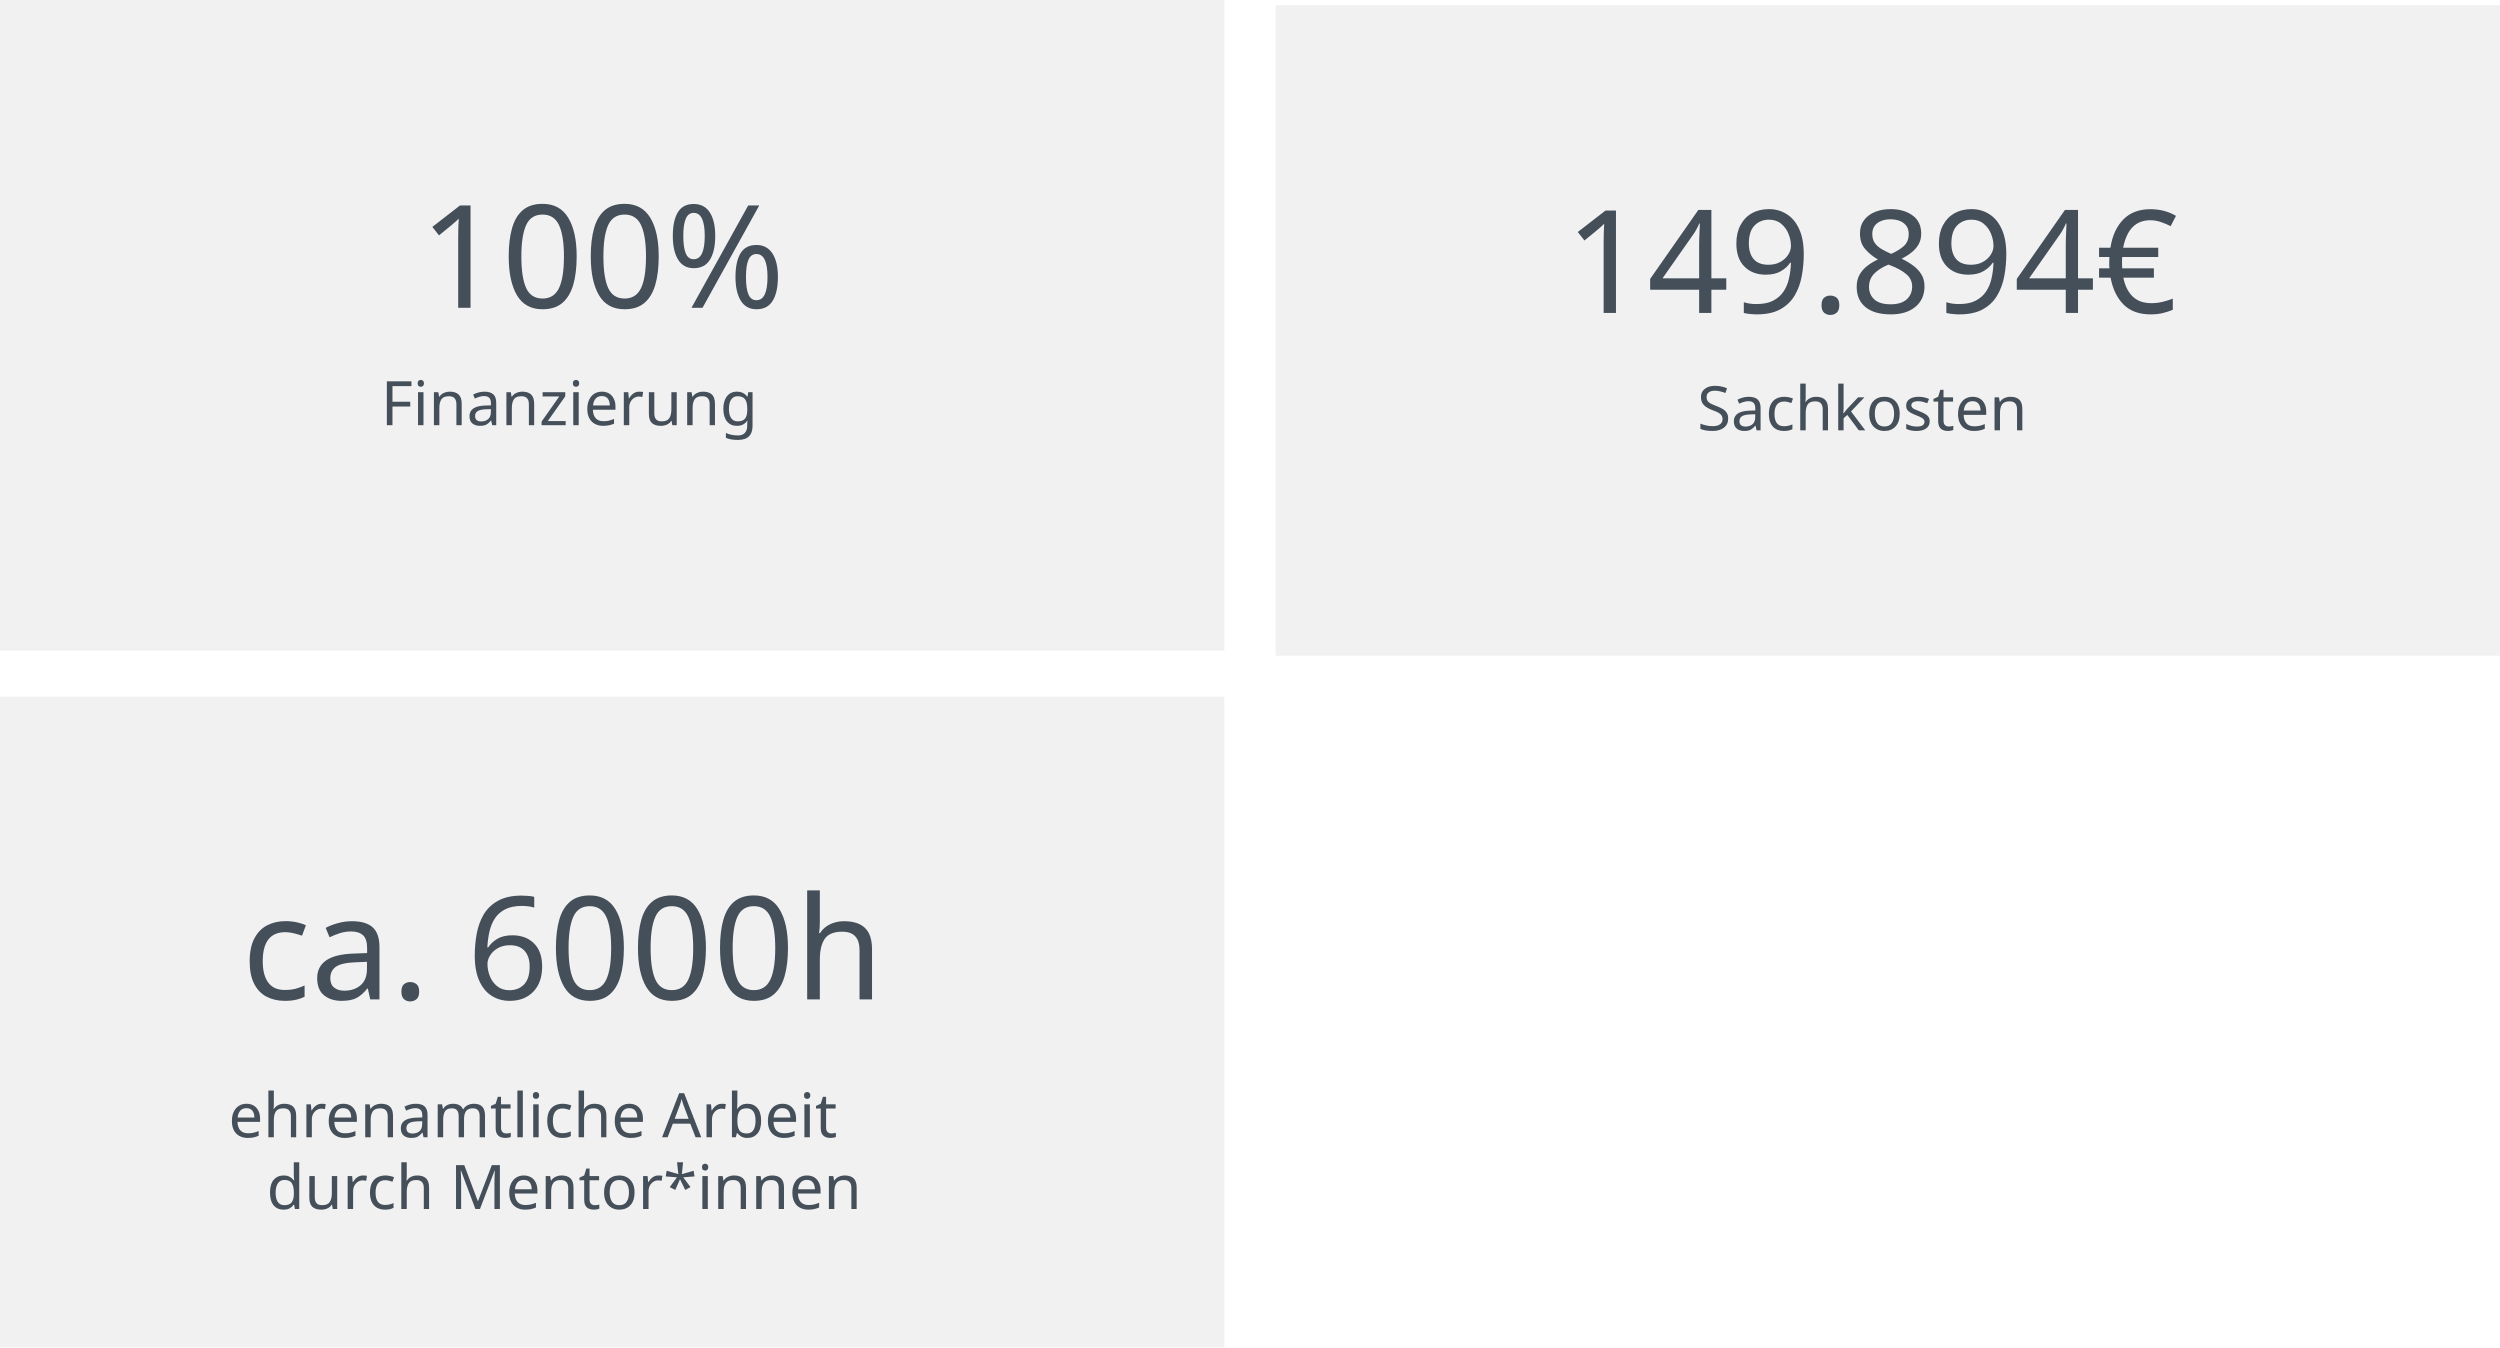
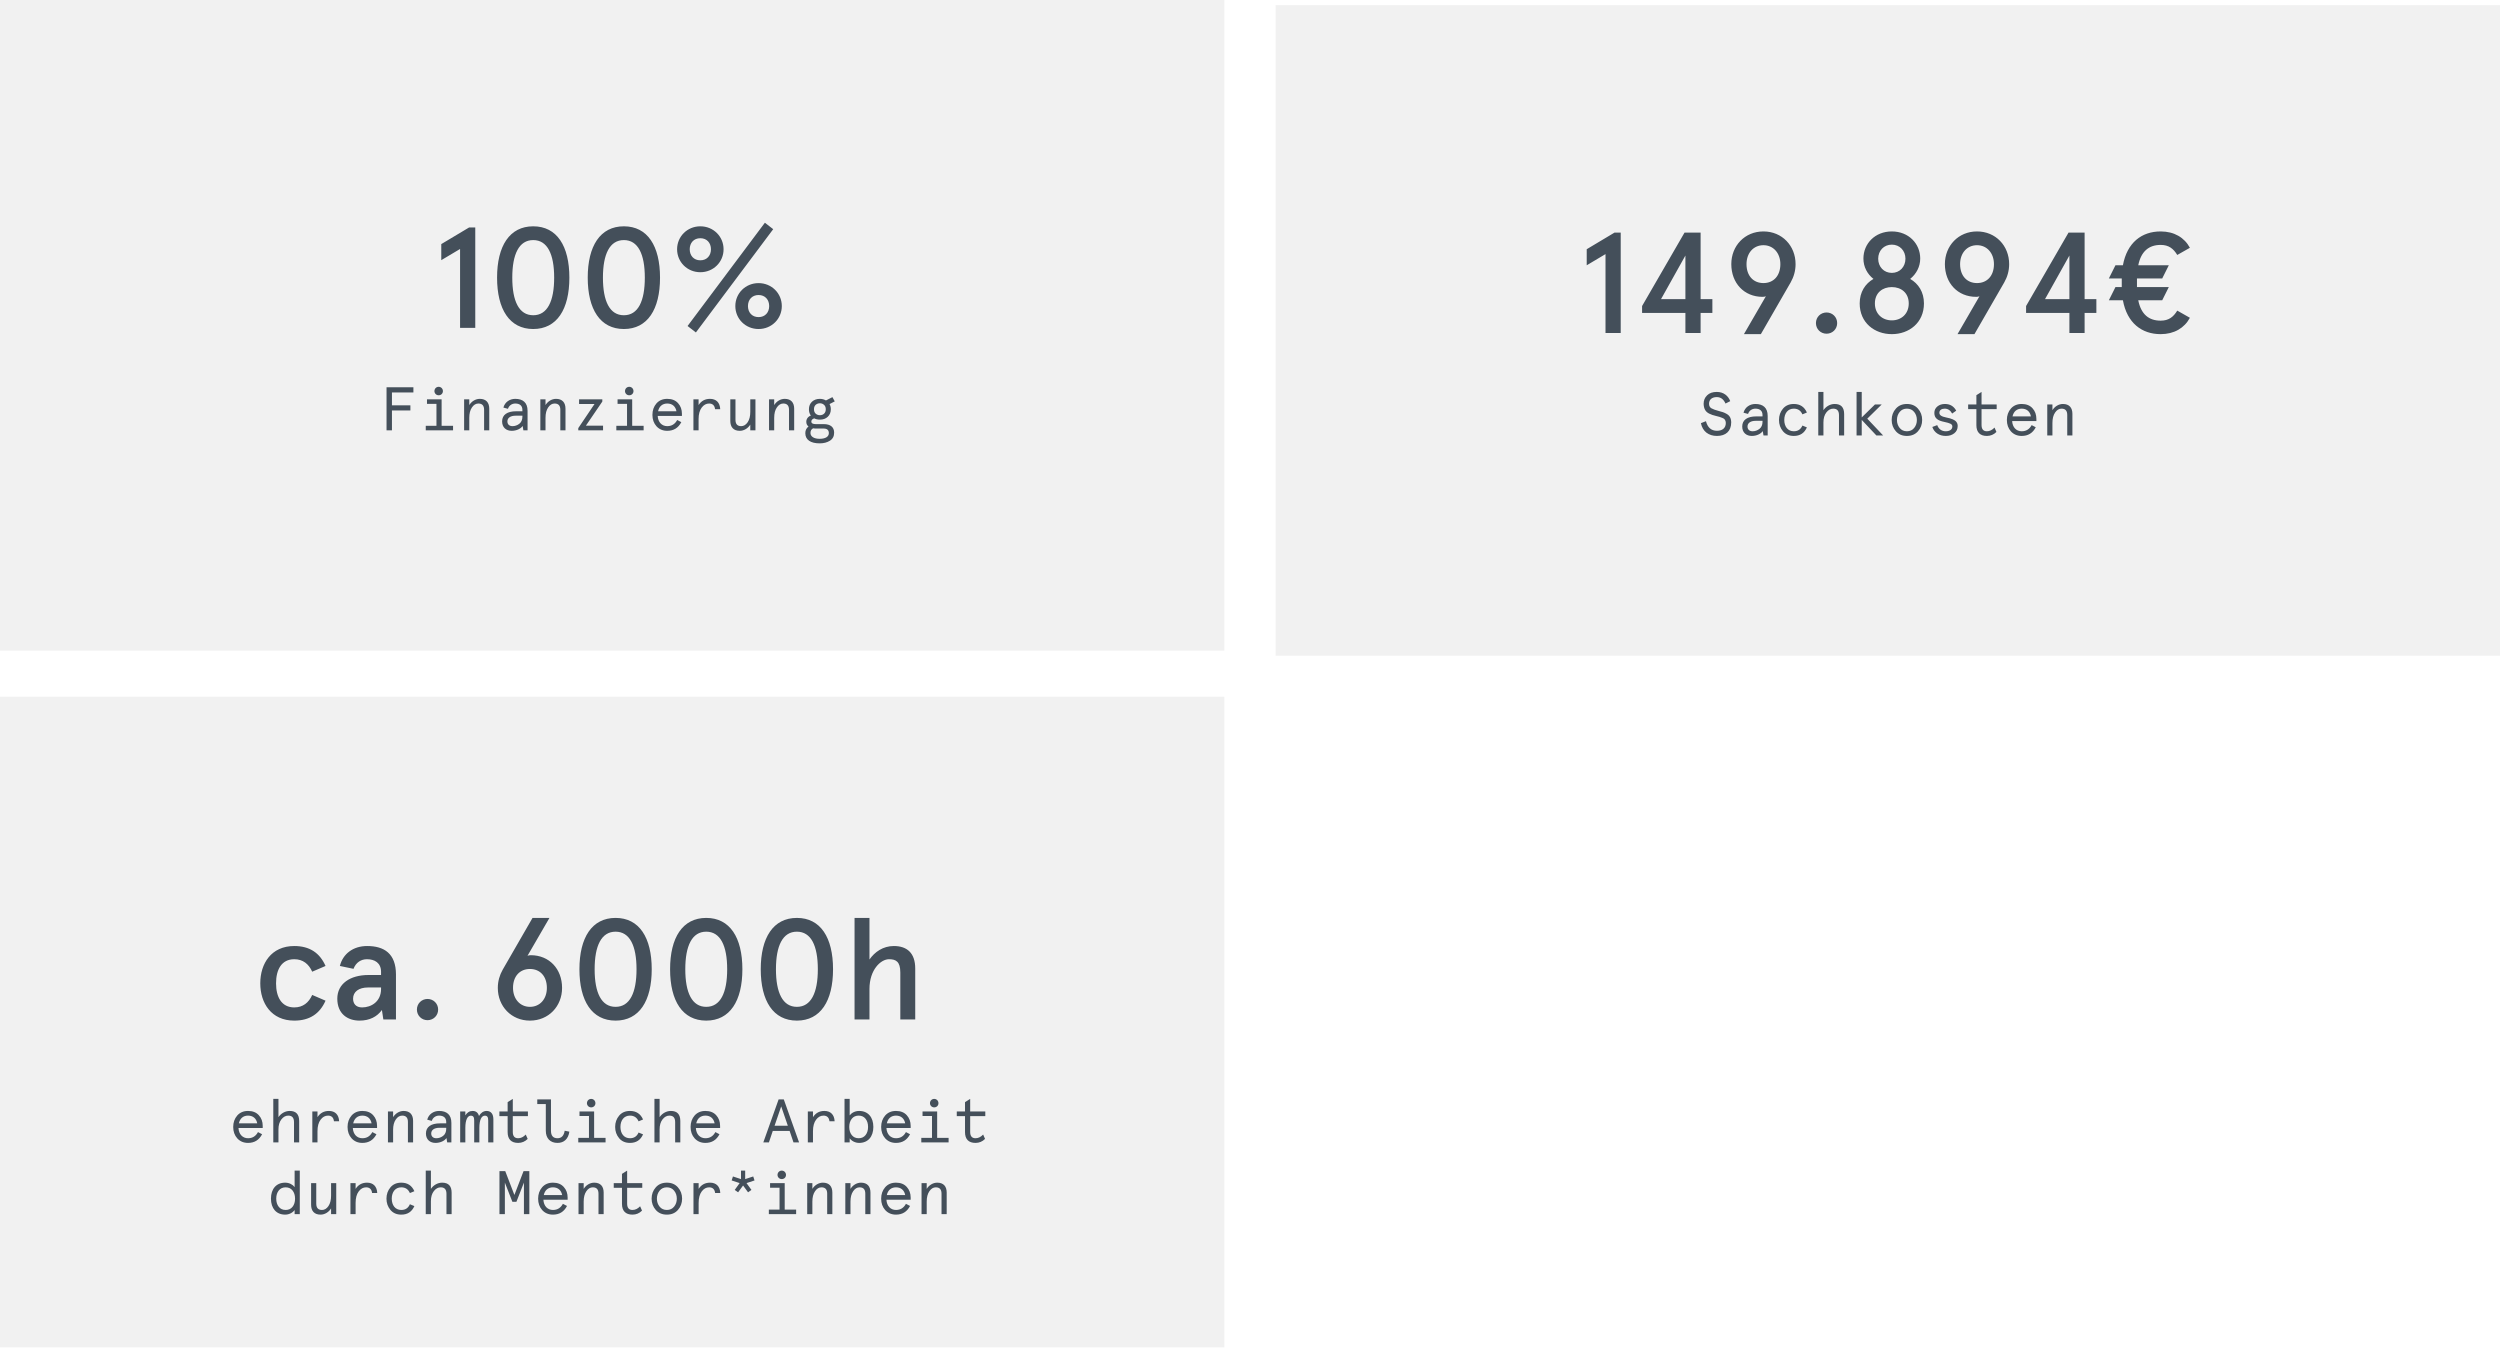
<svg xmlns="http://www.w3.org/2000/svg" width="488px" height="263px" viewBox="0 0 488 263" version="1.1">
  <defs />
  <g id="Ressourcen" stroke="none" stroke-width="1" fill="none" fill-rule="evenodd">
    <g id="Jugend-hackt" transform="translate(-621, -349)">
      <g id="Group" transform="translate(621, 349)">
        <rect id="Rectangle-3" fill="#F1F1F1" x="0" y="0" width="239" height="127" />
-         <text id="100%" font-family="ApercuPro-Medium, Apercu Pro" font-size="28" font-weight="400" line-spacing="22" fill="#444F5A">
-           <tspan x="81.909" y="60.088">100%</tspan>
-         </text>
-         <text id="Finanzierung" font-family="Apercu-Mono, Apercu Mono" font-size="12" font-weight="normal" line-spacing="14" fill="#444F5A">
-           <tspan x="74.36" y="83">Finanzierung</tspan>
-         </text>
+         <path d="M91.569,44.4 L92.773,44.4 L92.773,64 L89.805,64 L89.805,48.6 L86.137,50.784 L86.137,47.648 L91.569,44.4 Z M104.085,44.176 C108.705,44.176 111.141,48.012 111.141,54.2 C111.141,60.388 108.705,64.224 104.085,64.224 C99.465,64.224 97.029,60.388 97.029,54.2 C97.029,48.012 99.465,44.176 104.085,44.176 Z M104.085,46.864 C101.313,46.864 99.997,49.608 99.997,54.2 C99.997,58.792 101.313,61.536 104.085,61.536 C106.857,61.536 108.173,58.792 108.173,54.2 C108.173,49.608 106.857,46.864 104.085,46.864 Z M121.781,44.176 C126.401,44.176 128.837,48.012 128.837,54.2 C128.837,60.388 126.401,64.224 121.781,64.224 C117.161,64.224 114.725,60.388 114.725,54.2 C114.725,48.012 117.161,44.176 121.781,44.176 Z M121.781,46.864 C119.009,46.864 117.693,49.608 117.693,54.2 C117.693,58.792 119.009,61.536 121.781,61.536 C124.553,61.536 125.869,58.792 125.869,54.2 C125.869,49.608 124.553,46.864 121.781,46.864 Z M132.169,48.656 C132.169,46.164 134.157,44.176 136.705,44.176 C139.253,44.176 141.241,46.164 141.241,48.656 C141.241,51.148 139.253,53.136 136.705,53.136 C134.157,53.136 132.169,51.148 132.169,48.656 Z M134.633,48.656 C134.633,49.888 135.417,50.812 136.705,50.812 C137.993,50.812 138.777,49.888 138.777,48.656 C138.777,47.424 137.993,46.5 136.705,46.5 C135.417,46.5 134.633,47.424 134.633,48.656 Z M143.537,59.744 C143.537,57.252 145.525,55.264 148.073,55.264 C150.621,55.264 152.609,57.252 152.609,59.744 C152.609,62.236 150.621,64.224 148.073,64.224 C145.525,64.224 143.537,62.236 143.537,59.744 Z M146.001,59.744 C146.001,60.976 146.785,61.9 148.073,61.9 C149.361,61.9 150.145,60.976 150.145,59.744 C150.145,58.512 149.361,57.588 148.073,57.588 C146.785,57.588 146.001,58.512 146.001,59.744 Z M149.305,43.476 L150.929,44.736 L135.837,64.896 L134.213,63.636 L149.305,43.476 Z" id="100%" fill="#444F5A" />
+         <path d="M75.452,84 L75.452,75.6 L80.696,75.6 L80.696,76.608 L76.508,76.608 L76.508,79.116 L80.108,79.116 L80.108,80.124 L76.508,80.124 L76.508,84 L75.452,84 Z M85.196,78.84 L83.348,78.84 L83.348,77.952 L86.204,77.952 L86.204,83.112 L88.436,83.112 L88.436,84 L83.108,84 L83.108,83.112 L85.196,83.112 L85.196,78.84 Z M84.8,76.344 C84.8,75.876 85.16,75.504 85.628,75.504 C86.096,75.504 86.456,75.876 86.456,76.344 C86.456,76.812 86.096,77.16 85.628,77.16 C85.16,77.16 84.8,76.788 84.8,76.344 Z M95.504,79.788 L95.504,84 L94.496,84 L94.496,80.004 C94.496,79.176 94.124,78.768 93.38,78.768 C92.888,78.768 92.468,79.02 92.12,79.536 C91.772,80.04 91.604,80.712 91.604,81.564 L91.604,84 L90.596,84 L90.596,77.952 L91.604,77.952 L91.604,79.068 C92.048,78.348 92.828,77.856 93.656,77.856 C94.892,77.856 95.504,78.588 95.504,79.788 Z M99.044,82.26 C99.044,82.836 99.428,83.184 100.04,83.184 C100.52,83.184 100.964,83.028 101.36,82.728 C101.768,82.416 101.972,81.948 101.972,81.336 L101.972,81.144 L100.652,81.144 C99.632,81.144 99.044,81.576 99.044,82.26 Z M102.98,80.184 L102.98,84 L102.164,84 L102.02,83.148 C101.636,83.712 100.784,84.096 99.884,84.096 C98.816,84.096 98.012,83.448 98.012,82.26 C98.012,80.952 99.032,80.28 100.748,80.28 L101.972,80.28 L101.972,80.016 C101.972,79.14 101.396,78.768 100.58,78.768 C99.896,78.768 99.344,79.188 99.152,79.8 L98.264,79.56 C98.54,78.516 99.464,77.856 100.58,77.856 C102.068,77.856 102.98,78.588 102.98,80.184 Z M110.384,79.788 L110.384,84 L109.376,84 L109.376,80.004 C109.376,79.176 109.004,78.768 108.26,78.768 C107.768,78.768 107.348,79.02 107,79.536 C106.652,80.04 106.484,80.712 106.484,81.564 L106.484,84 L105.476,84 L105.476,77.952 L106.484,77.952 L106.484,79.068 C106.928,78.348 107.708,77.856 108.536,77.856 C109.772,77.856 110.384,78.588 110.384,79.788 Z M116.048,78.864 L113.036,78.864 L113.036,77.952 L117.572,77.952 L117.572,78.384 L114.368,83.088 L117.716,83.088 L117.716,84 L112.88,84 L112.88,83.568 L116.048,78.864 Z M122.396,78.84 L120.548,78.84 L120.548,77.952 L123.404,77.952 L123.404,83.112 L125.636,83.112 L125.636,84 L120.308,84 L120.308,83.112 L122.396,83.112 L122.396,78.84 Z M122,76.344 C122,75.876 122.36,75.504 122.828,75.504 C123.296,75.504 123.656,75.876 123.656,76.344 C123.656,76.812 123.296,77.16 122.828,77.16 C122.36,77.16 122,76.788 122,76.344 Z M133.112,80.772 L133.112,81.192 L128.384,81.192 C128.444,82.392 129.176,83.184 130.244,83.184 C131.108,83.184 131.756,82.788 132.188,81.984 L132.992,82.404 C132.404,83.532 131.492,84.096 130.244,84.096 C129.38,84.096 128.684,83.796 128.144,83.208 C127.616,82.62 127.352,81.876 127.352,80.976 C127.352,80.1 127.616,79.356 128.132,78.756 C128.66,78.156 129.368,77.856 130.244,77.856 C131.144,77.856 131.852,78.132 132.356,78.696 C132.86,79.248 133.112,79.944 133.112,80.772 Z M130.244,78.768 C129.296,78.768 128.66,79.332 128.456,80.28 L132.044,80.28 C131.864,79.32 131.216,78.768 130.244,78.768 Z M140.588,79.872 L139.58,79.872 C139.496,79.14 139.1,78.768 138.416,78.768 C137.852,78.768 137.36,79.032 136.964,79.572 C136.568,80.1 136.364,80.844 136.364,81.816 L136.364,84 L135.356,84 L135.356,77.952 L136.364,77.952 L136.364,79.068 C136.88,78.264 137.624,77.856 138.596,77.856 C139.796,77.856 140.528,78.576 140.588,79.872 Z M142.556,82.164 L142.556,77.952 L143.564,77.952 L143.564,81.948 C143.564,82.776 143.936,83.184 144.68,83.184 C145.172,83.184 145.592,82.932 145.94,82.428 C146.288,81.912 146.456,81.24 146.456,80.388 L146.456,77.952 L147.464,77.952 L147.464,84 L146.456,84 L146.456,82.884 C146.012,83.604 145.232,84.096 144.404,84.096 C143.168,84.096 142.556,83.364 142.556,82.164 Z M155.024,79.788 L155.024,84 L154.016,84 L154.016,80.004 C154.016,79.176 153.644,78.768 152.9,78.768 C152.408,78.768 151.988,79.02 151.64,79.536 C151.292,80.04 151.124,80.712 151.124,81.564 L151.124,84 L150.116,84 L150.116,77.952 L151.124,77.952 L151.124,79.068 C151.568,78.348 152.348,77.856 153.176,77.856 C154.412,77.856 155.024,78.588 155.024,79.788 Z M157.904,79.884 C157.904,79.272 158.108,78.78 158.504,78.408 C158.912,78.036 159.428,77.856 160.04,77.856 C160.472,77.856 160.868,77.964 161.228,78.168 L162.488,77.52 L162.944,78.348 L161.924,78.876 C162.092,79.164 162.176,79.5 162.176,79.884 C162.176,80.496 161.972,80.988 161.576,81.36 C161.18,81.732 160.664,81.912 160.04,81.912 C159.62,81.912 159.248,81.828 158.924,81.66 C158.552,81.804 158.372,82.008 158.372,82.284 C158.372,82.62 158.66,82.788 159.224,82.788 L160.796,82.788 C162.092,82.788 162.824,83.364 162.824,84.456 C162.824,85.164 162.548,85.68 161.996,86.028 C161.444,86.376 160.772,86.544 159.992,86.544 C158.228,86.544 157.196,85.848 157.196,84.552 C157.196,84.012 157.4,83.58 157.82,83.256 C157.532,83.028 157.388,82.728 157.388,82.332 C157.388,81.792 157.712,81.324 158.276,81.12 C158.024,80.784 157.904,80.376 157.904,79.884 Z M160.772,83.652 L159.344,83.652 C159.092,83.652 158.888,83.64 158.72,83.604 C158.372,83.784 158.204,84.084 158.204,84.516 C158.204,85.224 158.9,85.656 159.992,85.656 C161.132,85.656 161.792,85.236 161.792,84.552 C161.792,83.952 161.456,83.652 160.772,83.652 Z M159.212,79.032 C158.996,79.236 158.888,79.524 158.888,79.884 C158.888,80.244 158.996,80.532 159.212,80.736 C159.44,80.94 159.716,81.048 160.04,81.048 C160.364,81.048 160.64,80.952 160.856,80.748 C161.084,80.544 161.192,80.256 161.192,79.884 C161.192,79.512 161.084,79.236 160.856,79.032 C160.64,78.828 160.364,78.72 160.04,78.72 C159.716,78.72 159.44,78.828 159.212,79.032 Z" id="Finanzierung" fill="#444F5A" />
        <rect id="Rectangle-3" fill="#F1F1F1" x="249" y="1" width="239" height="127" />
-         <text id="149.894€" font-family="ApercuPro-Medium, Apercu Pro" font-size="28" font-weight="400" line-spacing="22" fill="#444F5A">
-           <tspan x="305.499" y="61.088">149.894€</tspan>
-         </text>
-         <text id="Sachkosten" font-family="Apercu-Mono, Apercu Mono" font-size="12" font-weight="normal" line-spacing="14" fill="#444F5A">
-           <tspan x="331.31" y="84">Sachkosten</tspan>
-         </text>
+         <path d="M315.159,45.4 L316.363,45.4 L316.363,65 L313.395,65 L313.395,49.6 L309.727,51.784 L309.727,48.648 L315.159,45.4 Z M328.991,65 L328.991,61.08 L320.535,61.08 L320.535,59.736 L328.823,45.4 L331.959,45.4 L331.959,58.392 L334.255,58.392 L334.255,61.08 L331.959,61.08 L331.959,65 L328.991,65 Z M324.231,58.392 L328.991,58.392 L328.991,49.88 L324.231,58.392 Z M344.055,57.944 C340.443,57.944 337.951,55.256 337.951,51.56 C337.951,47.976 340.583,45.176 344.223,45.176 C347.863,45.176 350.495,47.976 350.495,51.56 C350.495,52.876 350.131,54.08 349.543,55.116 L343.719,65.224 L340.415,65.224 L344.699,57.832 C344.531,57.916 344.251,57.944 344.055,57.944 Z M344.223,55.256 C346.183,55.256 347.527,53.856 347.527,51.56 C347.527,49.404 346.155,47.864 344.223,47.864 C342.263,47.864 340.919,49.404 340.919,51.56 C340.919,53.856 342.263,55.256 344.223,55.256 Z M356.543,60.996 C357.691,60.996 358.615,61.892 358.615,63.068 C358.615,64.244 357.691,65.14 356.543,65.14 C355.395,65.14 354.471,64.244 354.471,63.068 C354.471,61.892 355.395,60.996 356.543,60.996 Z M369.283,45.176 C372.559,45.176 374.827,47.556 374.827,50.468 C374.827,52.092 374.043,53.492 372.867,54.444 C374.463,55.368 375.555,56.992 375.555,59.232 C375.555,63.012 372.643,65.224 369.283,65.224 C365.923,65.224 363.011,63.012 363.011,59.232 C363.011,56.992 364.103,55.368 365.699,54.444 C364.495,53.492 363.739,52.092 363.739,50.468 C363.739,47.556 366.007,45.176 369.283,45.176 Z M369.283,56.04 C367.463,56.04 365.979,57.16 365.979,59.232 C365.979,61.304 367.463,62.536 369.283,62.536 C371.103,62.536 372.587,61.304 372.587,59.232 C372.587,57.16 371.103,56.04 369.283,56.04 Z M369.283,47.752 C367.743,47.752 366.623,48.928 366.623,50.496 C366.623,52.092 367.743,53.268 369.283,53.268 C370.823,53.268 371.943,52.092 371.943,50.496 C371.943,48.928 370.823,47.752 369.283,47.752 Z M385.747,57.944 C382.135,57.944 379.643,55.256 379.643,51.56 C379.643,47.976 382.275,45.176 385.915,45.176 C389.555,45.176 392.187,47.976 392.187,51.56 C392.187,52.876 391.823,54.08 391.235,55.116 L385.411,65.224 L382.107,65.224 L386.391,57.832 C386.223,57.916 385.943,57.944 385.747,57.944 Z M385.915,55.256 C387.875,55.256 389.219,53.856 389.219,51.56 C389.219,49.404 387.847,47.864 385.915,47.864 C383.955,47.864 382.611,49.404 382.611,51.56 C382.611,53.856 383.955,55.256 385.915,55.256 Z M403.947,65 L403.947,61.08 L395.491,61.08 L395.491,59.736 L403.779,45.4 L406.915,45.4 L406.915,58.392 L409.211,58.392 L409.211,61.08 L406.915,61.08 L406.915,65 L403.947,65 Z M399.187,58.392 L403.947,58.392 L403.947,49.88 L399.187,58.392 Z M411.647,54.36 L412.935,51.784 L414.391,51.784 C415.203,47.36 418.059,45.176 421.755,45.176 C424.415,45.176 426.403,46.38 427.467,48.368 L425.003,49.768 C424.247,48.536 423.351,47.808 421.755,47.808 C419.515,47.808 417.947,49.012 417.387,51.784 L423.351,51.784 L422.063,54.36 L417.135,54.36 L417.135,56.04 L423.351,56.04 L422.063,58.616 L417.387,58.616 C417.947,61.416 419.515,62.592 421.755,62.592 C423.351,62.592 424.247,61.864 425.003,60.632 L427.467,62.032 C426.403,64.02 424.415,65.224 421.755,65.224 C418.059,65.224 415.203,63.04 414.391,58.616 L411.647,58.616 L412.935,56.04 L414.167,56.04 L414.167,54.36 L411.647,54.36 Z" id="149.894€" fill="#444F5A" />
+         <path d="M337.742,78.304 L336.818,78.772 C336.446,77.932 335.882,77.512 335.114,77.512 C334.19,77.512 333.602,77.992 333.602,78.808 C333.602,79.216 333.758,79.516 334.058,79.696 C334.37,79.876 334.862,80.056 335.546,80.236 C336.158,80.392 336.482,80.488 336.926,80.728 C337.586,81.064 337.898,81.544 337.934,82.42 C337.934,84.196 336.842,85.096 335.15,85.096 C333.53,85.096 332.342,84.22 332.018,82.6 L333.002,82.216 C333.326,83.464 334.046,84.088 335.15,84.088 C336.206,84.088 336.878,83.56 336.878,82.564 C336.878,82.216 336.734,81.952 336.578,81.796 C336.494,81.712 336.362,81.64 336.17,81.568 C335.798,81.412 335.582,81.34 334.97,81.196 C334.382,81.052 334.094,80.968 333.614,80.728 C332.942,80.38 332.594,79.852 332.546,78.844 C332.546,78.16 332.774,77.596 333.23,77.164 C333.686,76.72 334.31,76.504 335.114,76.504 C336.47,76.504 337.358,77.284 337.742,78.304 Z M341.114,83.26 C341.114,83.836 341.498,84.184 342.11,84.184 C342.59,84.184 343.034,84.028 343.43,83.728 C343.838,83.416 344.042,82.948 344.042,82.336 L344.042,82.144 L342.722,82.144 C341.702,82.144 341.114,82.576 341.114,83.26 Z M345.05,81.184 L345.05,85 L344.234,85 L344.09,84.148 C343.706,84.712 342.854,85.096 341.954,85.096 C340.886,85.096 340.082,84.448 340.082,83.26 C340.082,81.952 341.102,81.28 342.818,81.28 L344.042,81.28 L344.042,81.016 C344.042,80.14 343.466,79.768 342.65,79.768 C341.966,79.768 341.414,80.188 341.222,80.8 L340.334,80.56 C340.61,79.516 341.534,78.856 342.65,78.856 C344.138,78.856 345.05,79.588 345.05,81.184 Z M351.83,83.068 L352.706,83.428 C352.214,84.544 351.362,85.096 350.15,85.096 C349.262,85.096 348.554,84.796 348.038,84.184 C347.522,83.572 347.258,82.84 347.258,81.976 C347.258,81.112 347.522,80.38 348.038,79.768 C348.554,79.156 349.262,78.856 350.15,78.856 C351.362,78.856 352.214,79.408 352.706,80.524 L351.83,80.884 C351.506,80.14 350.954,79.768 350.15,79.768 C348.986,79.768 348.29,80.68 348.29,81.976 C348.29,83.272 348.986,84.184 350.15,84.184 C350.954,84.184 351.506,83.812 351.83,83.068 Z M359.978,80.824 L359.978,85 L358.97,85 L358.97,81.04 C358.97,80.188 358.598,79.768 357.854,79.768 C357.338,79.768 356.894,80.008 356.51,80.5 C356.126,80.992 355.934,81.64 355.934,82.468 L355.934,85 L354.926,85 L354.926,76.504 L355.934,76.504 L355.934,80.068 C356.414,79.36 357.23,78.856 358.13,78.856 C359.366,78.856 359.978,79.516 359.978,80.824 Z M362.402,85 L362.402,76.504 L363.41,76.504 L363.41,81.484 L365.99,78.952 L367.31,78.952 L364.49,81.724 L367.586,85 L366.266,85 L363.41,81.964 L363.41,85 L362.402,85 Z M370.07,84.184 C369.53,83.572 369.254,82.84 369.254,81.976 C369.254,81.112 369.53,80.38 370.07,79.768 C370.61,79.156 371.33,78.856 372.23,78.856 C373.13,78.856 373.85,79.156 374.39,79.768 C374.93,80.38 375.206,81.112 375.206,81.976 C375.206,82.84 374.93,83.572 374.39,84.184 C373.85,84.796 373.13,85.096 372.23,85.096 C371.33,85.096 370.61,84.796 370.07,84.184 Z M370.814,80.416 C370.466,80.848 370.286,81.364 370.286,81.976 C370.286,82.588 370.466,83.104 370.814,83.536 C371.162,83.968 371.642,84.184 372.23,84.184 C372.818,84.184 373.298,83.968 373.646,83.536 C373.994,83.104 374.174,82.588 374.174,81.976 C374.174,81.364 373.994,80.848 373.646,80.416 C373.298,79.984 372.818,79.768 372.23,79.768 C371.642,79.768 371.162,79.984 370.814,80.416 Z M379.646,78.856 C380.642,78.856 381.374,79.288 381.854,80.164 L381.062,80.728 C380.714,80.092 380.222,79.768 379.61,79.768 C379.034,79.768 378.566,80.032 378.566,80.572 C378.566,81.064 379.01,81.316 379.97,81.508 C380.486,81.616 380.81,81.688 381.206,81.868 C381.77,82.108 382.142,82.516 382.142,83.152 C382.142,83.752 381.914,84.232 381.47,84.58 C381.026,84.928 380.474,85.096 379.814,85.096 C378.566,85.096 377.558,84.46 377.186,83.344 L378.146,82.984 C378.422,83.74 378.998,84.184 379.814,84.184 C380.546,84.184 381.098,83.86 381.098,83.248 C381.098,82.768 380.642,82.6 379.538,82.36 C378.302,82.108 377.582,81.676 377.582,80.608 C377.582,80.08 377.786,79.66 378.182,79.336 C378.578,79.012 379.07,78.856 379.646,78.856 Z M385.79,79.864 L384.182,79.864 L384.182,78.952 L385.79,78.952 L385.79,77.14 L386.798,76.504 L386.798,78.952 L389.75,78.952 L389.75,79.864 L386.798,79.864 L386.798,82.96 C386.798,83.776 387.146,84.184 387.842,84.184 C388.382,84.184 388.874,83.944 389.33,83.464 L389.702,84.316 C389.186,84.832 388.562,85.096 387.842,85.096 C386.51,85.096 385.79,84.388 385.79,82.996 L385.79,79.864 Z M397.502,81.772 L397.502,82.192 L392.774,82.192 C392.834,83.392 393.566,84.184 394.634,84.184 C395.498,84.184 396.146,83.788 396.578,82.984 L397.382,83.404 C396.794,84.532 395.882,85.096 394.634,85.096 C393.77,85.096 393.074,84.796 392.534,84.208 C392.006,83.62 391.742,82.876 391.742,81.976 C391.742,81.1 392.006,80.356 392.522,79.756 C393.05,79.156 393.758,78.856 394.634,78.856 C395.534,78.856 396.242,79.132 396.746,79.696 C397.25,80.248 397.502,80.944 397.502,81.772 Z M394.634,79.768 C393.686,79.768 393.05,80.332 392.846,81.28 L396.434,81.28 C396.254,80.32 395.606,79.768 394.634,79.768 Z M404.534,80.788 L404.534,85 L403.526,85 L403.526,81.004 C403.526,80.176 403.154,79.768 402.41,79.768 C401.918,79.768 401.498,80.02 401.15,80.536 C400.802,81.04 400.634,81.712 400.634,82.564 L400.634,85 L399.626,85 L399.626,78.952 L400.634,78.952 L400.634,80.068 C401.078,79.348 401.858,78.856 402.686,78.856 C403.922,78.856 404.534,79.588 404.534,80.788 Z" id="Sachkosten" fill="#444F5A" />
        <rect id="Rectangle-3" fill="#F1F1F1" x="0" y="136" width="239" height="127" />
-         <text id="ca.-6000h" font-family="ApercuPro-Medium, Apercu Pro" font-size="28" font-weight="400" line-spacing="22" fill="#444F5A">
-           <tspan x="47.193" y="195.088">ca. 6000h</tspan>
-         </text>
-         <text id="ehrenamtliche-Arbeit" font-family="Apercu-Mono, Apercu Mono" font-size="12" font-weight="normal" line-spacing="14" fill="#444F5A">
-           <tspan x="44.61" y="222">ehrenamtliche Arbeit </tspan>
-           <tspan x="52.05" y="236">durch Mentor*innen</tspan>
-         </text>
+         <path d="M60.941,194.212 L63.545,195.332 C62.425,197.88 60.437,199.224 57.441,199.224 C52.961,199.224 50.805,195.808 50.805,191.944 C50.805,188.08 52.961,184.664 57.441,184.664 C60.437,184.664 62.425,186.008 63.545,188.556 L60.941,189.676 C60.269,188.164 59.121,187.24 57.441,187.24 C54.949,187.24 53.885,189.284 53.885,191.944 C53.885,194.604 54.949,196.648 57.441,196.648 C59.121,196.648 60.269,195.724 60.941,194.212 Z M65.841,194.94 C65.841,192.028 68.333,190.32 71.945,190.32 L74.381,190.32 L74.381,189.704 C74.381,187.94 73.121,187.24 71.637,187.24 C70.489,187.24 69.481,187.856 69.005,189.116 L66.345,188.556 C66.933,186.176 68.949,184.664 71.665,184.664 C74.941,184.664 77.293,186.092 77.293,190.236 L77.293,199 L74.829,199 L74.549,197.152 C73.625,198.44 72.169,199.224 70.181,199.224 C67.829,199.224 65.841,197.88 65.841,194.94 Z M68.921,194.94 C68.921,195.892 69.453,196.648 70.685,196.648 C72.477,196.648 74.381,195.5 74.381,193.064 L74.381,192.756 L71.833,192.756 C70.041,192.756 68.921,193.596 68.921,194.94 Z M83.453,194.996 C84.601,194.996 85.525,195.892 85.525,197.068 C85.525,198.244 84.601,199.14 83.453,199.14 C82.305,199.14 81.381,198.244 81.381,197.068 C81.381,195.892 82.305,194.996 83.453,194.996 Z M103.613,186.456 C107.225,186.456 109.717,189.144 109.717,192.84 C109.717,196.424 107.085,199.224 103.445,199.224 C99.805,199.224 97.173,196.424 97.173,192.84 C97.173,191.524 97.537,190.32 98.125,189.284 L103.949,179.176 L107.253,179.176 L102.969,186.568 C103.137,186.484 103.417,186.456 103.613,186.456 Z M103.445,189.144 C101.485,189.144 100.141,190.544 100.141,192.84 C100.141,194.996 101.513,196.536 103.445,196.536 C105.405,196.536 106.749,194.996 106.749,192.84 C106.749,190.544 105.405,189.144 103.445,189.144 Z M120.161,179.176 C124.781,179.176 127.217,183.012 127.217,189.2 C127.217,195.388 124.781,199.224 120.161,199.224 C115.541,199.224 113.105,195.388 113.105,189.2 C113.105,183.012 115.541,179.176 120.161,179.176 Z M120.161,181.864 C117.389,181.864 116.073,184.608 116.073,189.2 C116.073,193.792 117.389,196.536 120.161,196.536 C122.933,196.536 124.249,193.792 124.249,189.2 C124.249,184.608 122.933,181.864 120.161,181.864 Z M137.857,179.176 C142.477,179.176 144.913,183.012 144.913,189.2 C144.913,195.388 142.477,199.224 137.857,199.224 C133.237,199.224 130.801,195.388 130.801,189.2 C130.801,183.012 133.237,179.176 137.857,179.176 Z M137.857,181.864 C135.085,181.864 133.769,184.608 133.769,189.2 C133.769,193.792 135.085,196.536 137.857,196.536 C140.629,196.536 141.945,193.792 141.945,189.2 C141.945,184.608 140.629,181.864 137.857,181.864 Z M155.553,179.176 C160.173,179.176 162.609,183.012 162.609,189.2 C162.609,195.388 160.173,199.224 155.553,199.224 C150.933,199.224 148.497,195.388 148.497,189.2 C148.497,183.012 150.933,179.176 155.553,179.176 Z M155.553,181.864 C152.781,181.864 151.465,184.608 151.465,189.2 C151.465,193.792 152.781,196.536 155.553,196.536 C158.325,196.536 159.641,193.792 159.641,189.2 C159.641,184.608 158.325,181.864 155.553,181.864 Z M166.809,179.176 L169.721,179.176 L169.721,187.296 C170.729,185.84 172.353,184.664 174.481,184.664 C177.085,184.664 178.653,186.064 178.653,189.06 L178.653,199 L175.741,199 L175.741,189.816 C175.741,187.66 174.845,187.24 173.529,187.24 C171.933,187.24 169.721,189.284 169.721,193.036 L169.721,199 L166.809,199 L166.809,179.176 Z" id="ca.-6000h" fill="#444F5A" />
+         <path d="M51.282,219.772 L51.282,220.192 L46.554,220.192 C46.614,221.392 47.346,222.184 48.414,222.184 C49.278,222.184 49.926,221.788 50.358,220.984 L51.162,221.404 C50.574,222.532 49.662,223.096 48.414,223.096 C47.55,223.096 46.854,222.796 46.314,222.208 C45.786,221.62 45.522,220.876 45.522,219.976 C45.522,219.1 45.786,218.356 46.302,217.756 C46.83,217.156 47.538,216.856 48.414,216.856 C49.314,216.856 50.022,217.132 50.526,217.696 C51.03,218.248 51.282,218.944 51.282,219.772 Z M48.414,217.768 C47.466,217.768 46.83,218.332 46.626,219.28 L50.214,219.28 C50.034,218.32 49.386,217.768 48.414,217.768 Z M58.398,218.824 L58.398,223 L57.39,223 L57.39,219.04 C57.39,218.188 57.018,217.768 56.274,217.768 C55.758,217.768 55.314,218.008 54.93,218.5 C54.546,218.992 54.354,219.64 54.354,220.468 L54.354,223 L53.346,223 L53.346,214.504 L54.354,214.504 L54.354,218.068 C54.834,217.36 55.65,216.856 56.55,216.856 C57.786,216.856 58.398,217.516 58.398,218.824 Z M66.198,218.872 L65.19,218.872 C65.106,218.14 64.71,217.768 64.026,217.768 C63.462,217.768 62.97,218.032 62.574,218.572 C62.178,219.1 61.974,219.844 61.974,220.816 L61.974,223 L60.966,223 L60.966,216.952 L61.974,216.952 L61.974,218.068 C62.49,217.264 63.234,216.856 64.206,216.856 C65.406,216.856 66.138,217.576 66.198,218.872 Z M73.602,219.772 L73.602,220.192 L68.874,220.192 C68.934,221.392 69.666,222.184 70.734,222.184 C71.598,222.184 72.246,221.788 72.678,220.984 L73.482,221.404 C72.894,222.532 71.982,223.096 70.734,223.096 C69.87,223.096 69.174,222.796 68.634,222.208 C68.106,221.62 67.842,220.876 67.842,219.976 C67.842,219.1 68.106,218.356 68.622,217.756 C69.15,217.156 69.858,216.856 70.734,216.856 C71.634,216.856 72.342,217.132 72.846,217.696 C73.35,218.248 73.602,218.944 73.602,219.772 Z M70.734,217.768 C69.786,217.768 69.15,218.332 68.946,219.28 L72.534,219.28 C72.354,218.32 71.706,217.768 70.734,217.768 Z M80.634,218.788 L80.634,223 L79.626,223 L79.626,219.004 C79.626,218.176 79.254,217.768 78.51,217.768 C78.018,217.768 77.598,218.02 77.25,218.536 C76.902,219.04 76.734,219.712 76.734,220.564 L76.734,223 L75.726,223 L75.726,216.952 L76.734,216.952 L76.734,218.068 C77.178,217.348 77.958,216.856 78.786,216.856 C80.022,216.856 80.634,217.588 80.634,218.788 Z M84.174,221.26 C84.174,221.836 84.558,222.184 85.17,222.184 C85.65,222.184 86.094,222.028 86.49,221.728 C86.898,221.416 87.102,220.948 87.102,220.336 L87.102,220.144 L85.782,220.144 C84.762,220.144 84.174,220.576 84.174,221.26 Z M88.11,219.184 L88.11,223 L87.294,223 L87.15,222.148 C86.766,222.712 85.914,223.096 85.014,223.096 C83.946,223.096 83.142,222.448 83.142,221.26 C83.142,219.952 84.162,219.28 85.878,219.28 L87.102,219.28 L87.102,219.016 C87.102,218.14 86.526,217.768 85.71,217.768 C85.026,217.768 84.474,218.188 84.282,218.8 L83.394,218.56 C83.67,217.516 84.594,216.856 85.71,216.856 C87.198,216.856 88.11,217.588 88.11,219.184 Z M96.306,218.488 L96.306,223 L95.298,223 L95.298,218.704 C95.298,218.044 95.106,217.78 94.638,217.78 C94.014,217.78 93.57,218.56 93.57,220.156 L93.57,223 L92.562,223 L92.562,218.704 C92.562,218.044 92.37,217.78 91.902,217.78 C91.278,217.78 90.834,218.56 90.834,220.156 L90.834,223 L89.826,223 L89.826,216.952 L90.834,216.952 L90.834,217.72 C91.194,217.144 91.662,216.856 92.25,216.856 C92.898,216.856 93.318,217.18 93.498,217.84 C93.822,217.252 94.362,216.856 94.986,216.856 C95.79,216.856 96.306,217.384 96.306,218.488 Z M99.09,217.864 L97.482,217.864 L97.482,216.952 L99.09,216.952 L99.09,215.14 L100.098,214.504 L100.098,216.952 L103.05,216.952 L103.05,217.864 L100.098,217.864 L100.098,220.96 C100.098,221.776 100.446,222.184 101.142,222.184 C101.682,222.184 102.174,221.944 102.63,221.464 L103.002,222.316 C102.486,222.832 101.862,223.096 101.142,223.096 C99.81,223.096 99.09,222.388 99.09,220.996 L99.09,217.864 Z M106.542,220.72 L106.542,215.512 L104.874,215.512 L104.874,214.6 L107.55,214.6 L107.55,220.72 C107.55,221.692 107.97,222.184 108.822,222.184 C109.602,222.184 110.07,221.692 110.226,220.72 L111.138,220.9 C110.934,222.34 110.082,223.096 108.822,223.096 C107.418,223.096 106.542,222.22 106.542,220.72 Z M114.966,217.84 L113.118,217.84 L113.118,216.952 L115.974,216.952 L115.974,222.112 L118.206,222.112 L118.206,223 L112.878,223 L112.878,222.112 L114.966,222.112 L114.966,217.84 Z M114.57,215.344 C114.57,214.876 114.93,214.504 115.398,214.504 C115.866,214.504 116.226,214.876 116.226,215.344 C116.226,215.812 115.866,216.16 115.398,216.16 C114.93,216.16 114.57,215.788 114.57,215.344 Z M124.65,221.068 L125.526,221.428 C125.034,222.544 124.182,223.096 122.97,223.096 C122.082,223.096 121.374,222.796 120.858,222.184 C120.342,221.572 120.078,220.84 120.078,219.976 C120.078,219.112 120.342,218.38 120.858,217.768 C121.374,217.156 122.082,216.856 122.97,216.856 C124.182,216.856 125.034,217.408 125.526,218.524 L124.65,218.884 C124.326,218.14 123.774,217.768 122.97,217.768 C121.806,217.768 121.11,218.68 121.11,219.976 C121.11,221.272 121.806,222.184 122.97,222.184 C123.774,222.184 124.326,221.812 124.65,221.068 Z M132.798,218.824 L132.798,223 L131.79,223 L131.79,219.04 C131.79,218.188 131.418,217.768 130.674,217.768 C130.158,217.768 129.714,218.008 129.33,218.5 C128.946,218.992 128.754,219.64 128.754,220.468 L128.754,223 L127.746,223 L127.746,214.504 L128.754,214.504 L128.754,218.068 C129.234,217.36 130.05,216.856 130.95,216.856 C132.186,216.856 132.798,217.516 132.798,218.824 Z M140.562,219.772 L140.562,220.192 L135.834,220.192 C135.894,221.392 136.626,222.184 137.694,222.184 C138.558,222.184 139.206,221.788 139.638,220.984 L140.442,221.404 C139.854,222.532 138.942,223.096 137.694,223.096 C136.83,223.096 136.134,222.796 135.594,222.208 C135.066,221.62 134.802,220.876 134.802,219.976 C134.802,219.1 135.066,218.356 135.582,217.756 C136.11,217.156 136.818,216.856 137.694,216.856 C138.594,216.856 139.302,217.132 139.806,217.696 C140.31,218.248 140.562,218.944 140.562,219.772 Z M137.694,217.768 C136.746,217.768 136.11,218.332 135.906,219.28 L139.494,219.28 C139.314,218.32 138.666,217.768 137.694,217.768 Z M148.998,223 L151.986,214.6 L152.994,214.6 L155.982,223 L154.89,223 L154.134,220.756 L150.846,220.756 L150.09,223 L148.998,223 Z M153.786,219.748 L152.49,215.968 L151.194,219.748 L153.786,219.748 Z M162.918,218.872 L161.91,218.872 C161.826,218.14 161.43,217.768 160.746,217.768 C160.182,217.768 159.69,218.032 159.294,218.572 C158.898,219.1 158.694,219.844 158.694,220.816 L158.694,223 L157.686,223 L157.686,216.952 L158.694,216.952 L158.694,218.068 C159.21,217.264 159.954,216.856 160.926,216.856 C162.126,216.856 162.858,217.576 162.918,218.872 Z M167.706,223.096 C166.926,223.096 166.23,222.712 165.858,222.196 L165.858,223 L164.85,223 L164.85,214.504 L165.858,214.504 L165.858,217.72 C166.23,217.228 166.902,216.856 167.706,216.856 C169.446,216.856 170.478,218.092 170.478,219.976 C170.478,221.86 169.446,223.096 167.706,223.096 Z M168.954,221.572 C169.278,221.164 169.446,220.636 169.446,219.976 C169.446,219.316 169.278,218.788 168.954,218.38 C168.63,217.972 168.174,217.768 167.61,217.768 C167.046,217.768 166.59,217.972 166.266,218.38 C165.942,218.788 165.774,219.316 165.774,219.976 C165.774,220.636 165.942,221.164 166.266,221.572 C166.59,221.98 167.046,222.184 167.61,222.184 C168.174,222.184 168.63,221.98 168.954,221.572 Z M177.762,219.772 L177.762,220.192 L173.034,220.192 C173.094,221.392 173.826,222.184 174.894,222.184 C175.758,222.184 176.406,221.788 176.838,220.984 L177.642,221.404 C177.054,222.532 176.142,223.096 174.894,223.096 C174.03,223.096 173.334,222.796 172.794,222.208 C172.266,221.62 172.002,220.876 172.002,219.976 C172.002,219.1 172.266,218.356 172.782,217.756 C173.31,217.156 174.018,216.856 174.894,216.856 C175.794,216.856 176.502,217.132 177.006,217.696 C177.51,218.248 177.762,218.944 177.762,219.772 Z M174.894,217.768 C173.946,217.768 173.31,218.332 173.106,219.28 L176.694,219.28 C176.514,218.32 175.866,217.768 174.894,217.768 Z M181.926,217.84 L180.078,217.84 L180.078,216.952 L182.934,216.952 L182.934,222.112 L185.166,222.112 L185.166,223 L179.838,223 L179.838,222.112 L181.926,222.112 L181.926,217.84 Z M181.53,215.344 C181.53,214.876 181.89,214.504 182.358,214.504 C182.826,214.504 183.186,214.876 183.186,215.344 C183.186,215.812 182.826,216.16 182.358,216.16 C181.89,216.16 181.53,215.788 181.53,215.344 Z M188.37,217.864 L186.762,217.864 L186.762,216.952 L188.37,216.952 L188.37,215.14 L189.378,214.504 L189.378,216.952 L192.33,216.952 L192.33,217.864 L189.378,217.864 L189.378,220.96 C189.378,221.776 189.726,222.184 190.422,222.184 C190.962,222.184 191.454,221.944 191.91,221.464 L192.282,222.316 C191.766,222.832 191.142,223.096 190.422,223.096 C189.09,223.096 188.37,222.388 188.37,220.996 L188.37,217.864 Z M55.662,230.856 C56.466,230.856 57.138,231.228 57.51,231.72 L57.51,228.504 L58.518,228.504 L58.518,237 L57.51,237 L57.51,236.196 C57.138,236.712 56.442,237.096 55.662,237.096 C53.922,237.096 52.89,235.86 52.89,233.976 C52.89,232.092 53.922,230.856 55.662,230.856 Z M54.414,232.38 C54.09,232.788 53.922,233.316 53.922,233.976 C53.922,234.636 54.09,235.164 54.414,235.572 C54.738,235.98 55.194,236.184 55.758,236.184 C56.322,236.184 56.778,235.98 57.102,235.572 C57.426,235.164 57.594,234.636 57.594,233.976 C57.594,233.316 57.426,232.788 57.102,232.38 C56.778,231.972 56.322,231.768 55.758,231.768 C55.194,231.768 54.738,231.972 54.414,232.38 Z M60.726,235.164 L60.726,230.952 L61.734,230.952 L61.734,234.948 C61.734,235.776 62.106,236.184 62.85,236.184 C63.342,236.184 63.762,235.932 64.11,235.428 C64.458,234.912 64.626,234.24 64.626,233.388 L64.626,230.952 L65.634,230.952 L65.634,237 L64.626,237 L64.626,235.884 C64.182,236.604 63.402,237.096 62.574,237.096 C61.338,237.096 60.726,236.364 60.726,235.164 Z M73.638,232.872 L72.63,232.872 C72.546,232.14 72.15,231.768 71.466,231.768 C70.902,231.768 70.41,232.032 70.014,232.572 C69.618,233.1 69.414,233.844 69.414,234.816 L69.414,237 L68.406,237 L68.406,230.952 L69.414,230.952 L69.414,232.068 C69.93,231.264 70.674,230.856 71.646,230.856 C72.846,230.856 73.578,231.576 73.638,232.872 Z M80.01,235.068 L80.886,235.428 C80.394,236.544 79.542,237.096 78.33,237.096 C77.442,237.096 76.734,236.796 76.218,236.184 C75.702,235.572 75.438,234.84 75.438,233.976 C75.438,233.112 75.702,232.38 76.218,231.768 C76.734,231.156 77.442,230.856 78.33,230.856 C79.542,230.856 80.394,231.408 80.886,232.524 L80.01,232.884 C79.686,232.14 79.134,231.768 78.33,231.768 C77.166,231.768 76.47,232.68 76.47,233.976 C76.47,235.272 77.166,236.184 78.33,236.184 C79.134,236.184 79.686,235.812 80.01,235.068 Z M88.158,232.824 L88.158,237 L87.15,237 L87.15,233.04 C87.15,232.188 86.778,231.768 86.034,231.768 C85.518,231.768 85.074,232.008 84.69,232.5 C84.306,232.992 84.114,233.64 84.114,234.468 L84.114,237 L83.106,237 L83.106,228.504 L84.114,228.504 L84.114,232.068 C84.594,231.36 85.41,230.856 86.31,230.856 C87.546,230.856 88.158,231.516 88.158,232.824 Z M97.494,237 L97.494,228.6 L98.622,228.6 L100.41,233.256 L102.198,228.6 L103.326,228.6 L103.326,237 L102.27,237 L102.27,230.844 L100.806,234.588 L100.014,234.588 L98.55,230.844 L98.55,237 L97.494,237 Z M110.802,233.772 L110.802,234.192 L106.074,234.192 C106.134,235.392 106.866,236.184 107.934,236.184 C108.798,236.184 109.446,235.788 109.878,234.984 L110.682,235.404 C110.094,236.532 109.182,237.096 107.934,237.096 C107.07,237.096 106.374,236.796 105.834,236.208 C105.306,235.62 105.042,234.876 105.042,233.976 C105.042,233.1 105.306,232.356 105.822,231.756 C106.35,231.156 107.058,230.856 107.934,230.856 C108.834,230.856 109.542,231.132 110.046,231.696 C110.55,232.248 110.802,232.944 110.802,233.772 Z M107.934,231.768 C106.986,231.768 106.35,232.332 106.146,233.28 L109.734,233.28 C109.554,232.32 108.906,231.768 107.934,231.768 Z M117.834,232.788 L117.834,237 L116.826,237 L116.826,233.004 C116.826,232.176 116.454,231.768 115.71,231.768 C115.218,231.768 114.798,232.02 114.45,232.536 C114.102,233.04 113.934,233.712 113.934,234.564 L113.934,237 L112.926,237 L112.926,230.952 L113.934,230.952 L113.934,232.068 C114.378,231.348 115.158,230.856 115.986,230.856 C117.222,230.856 117.834,231.588 117.834,232.788 Z M121.41,231.864 L119.802,231.864 L119.802,230.952 L121.41,230.952 L121.41,229.14 L122.418,228.504 L122.418,230.952 L125.37,230.952 L125.37,231.864 L122.418,231.864 L122.418,234.96 C122.418,235.776 122.766,236.184 123.462,236.184 C124.002,236.184 124.494,235.944 124.95,235.464 L125.322,236.316 C124.806,236.832 124.182,237.096 123.462,237.096 C122.13,237.096 121.41,236.388 121.41,234.996 L121.41,231.864 Z M128.01,236.184 C127.47,235.572 127.194,234.84 127.194,233.976 C127.194,233.112 127.47,232.38 128.01,231.768 C128.55,231.156 129.27,230.856 130.17,230.856 C131.07,230.856 131.79,231.156 132.33,231.768 C132.87,232.38 133.146,233.112 133.146,233.976 C133.146,234.84 132.87,235.572 132.33,236.184 C131.79,236.796 131.07,237.096 130.17,237.096 C129.27,237.096 128.55,236.796 128.01,236.184 Z M128.754,232.416 C128.406,232.848 128.226,233.364 128.226,233.976 C128.226,234.588 128.406,235.104 128.754,235.536 C129.102,235.968 129.582,236.184 130.17,236.184 C130.758,236.184 131.238,235.968 131.586,235.536 C131.934,235.104 132.114,234.588 132.114,233.976 C132.114,233.364 131.934,232.848 131.586,232.416 C131.238,231.984 130.758,231.768 130.17,231.768 C129.582,231.768 129.102,231.984 128.754,232.416 Z M140.598,232.872 L139.59,232.872 C139.506,232.14 139.11,231.768 138.426,231.768 C137.862,231.768 137.37,232.032 136.974,232.572 C136.578,233.1 136.374,233.844 136.374,234.816 L136.374,237 L135.366,237 L135.366,230.952 L136.374,230.952 L136.374,232.068 C136.89,231.264 137.634,230.856 138.606,230.856 C139.806,230.856 140.538,231.576 140.598,232.872 Z M144.642,228.504 L145.458,228.504 L145.458,230.16 L147.03,229.644 L147.282,230.424 L145.722,230.94 L146.682,232.272 L146.022,232.74 L145.05,231.408 L144.078,232.74 L143.418,232.272 L144.378,230.94 L142.818,230.424 L143.07,229.644 L144.642,230.16 L144.642,228.504 Z M152.166,231.84 L150.318,231.84 L150.318,230.952 L153.174,230.952 L153.174,236.112 L155.406,236.112 L155.406,237 L150.078,237 L150.078,236.112 L152.166,236.112 L152.166,231.84 Z M151.77,229.344 C151.77,228.876 152.13,228.504 152.598,228.504 C153.066,228.504 153.426,228.876 153.426,229.344 C153.426,229.812 153.066,230.16 152.598,230.16 C152.13,230.16 151.77,229.788 151.77,229.344 Z M162.474,232.788 L162.474,237 L161.466,237 L161.466,233.004 C161.466,232.176 161.094,231.768 160.35,231.768 C159.858,231.768 159.438,232.02 159.09,232.536 C158.742,233.04 158.574,233.712 158.574,234.564 L158.574,237 L157.566,237 L157.566,230.952 L158.574,230.952 L158.574,232.068 C159.018,231.348 159.798,230.856 160.626,230.856 C161.862,230.856 162.474,231.588 162.474,232.788 Z M169.914,232.788 L169.914,237 L168.906,237 L168.906,233.004 C168.906,232.176 168.534,231.768 167.79,231.768 C167.298,231.768 166.878,232.02 166.53,232.536 C166.182,233.04 166.014,233.712 166.014,234.564 L166.014,237 L165.006,237 L165.006,230.952 L166.014,230.952 L166.014,232.068 C166.458,231.348 167.238,230.856 168.066,230.856 C169.302,230.856 169.914,231.588 169.914,232.788 Z M177.762,233.772 L177.762,234.192 L173.034,234.192 C173.094,235.392 173.826,236.184 174.894,236.184 C175.758,236.184 176.406,235.788 176.838,234.984 L177.642,235.404 C177.054,236.532 176.142,237.096 174.894,237.096 C174.03,237.096 173.334,236.796 172.794,236.208 C172.266,235.62 172.002,234.876 172.002,233.976 C172.002,233.1 172.266,232.356 172.782,231.756 C173.31,231.156 174.018,230.856 174.894,230.856 C175.794,230.856 176.502,231.132 177.006,231.696 C177.51,232.248 177.762,232.944 177.762,233.772 Z M174.894,231.768 C173.946,231.768 173.31,232.332 173.106,233.28 L176.694,233.28 C176.514,232.32 175.866,231.768 174.894,231.768 Z M184.794,232.788 L184.794,237 L183.786,237 L183.786,233.004 C183.786,232.176 183.414,231.768 182.67,231.768 C182.178,231.768 181.758,232.02 181.41,232.536 C181.062,233.04 180.894,233.712 180.894,234.564 L180.894,237 L179.886,237 L179.886,230.952 L180.894,230.952 L180.894,232.068 C181.338,231.348 182.118,230.856 182.946,230.856 C184.182,230.856 184.794,231.588 184.794,232.788 Z" id="ehrenamtliche-Arbeit" fill="#444F5A" />
      </g>
    </g>
  </g>
</svg>
